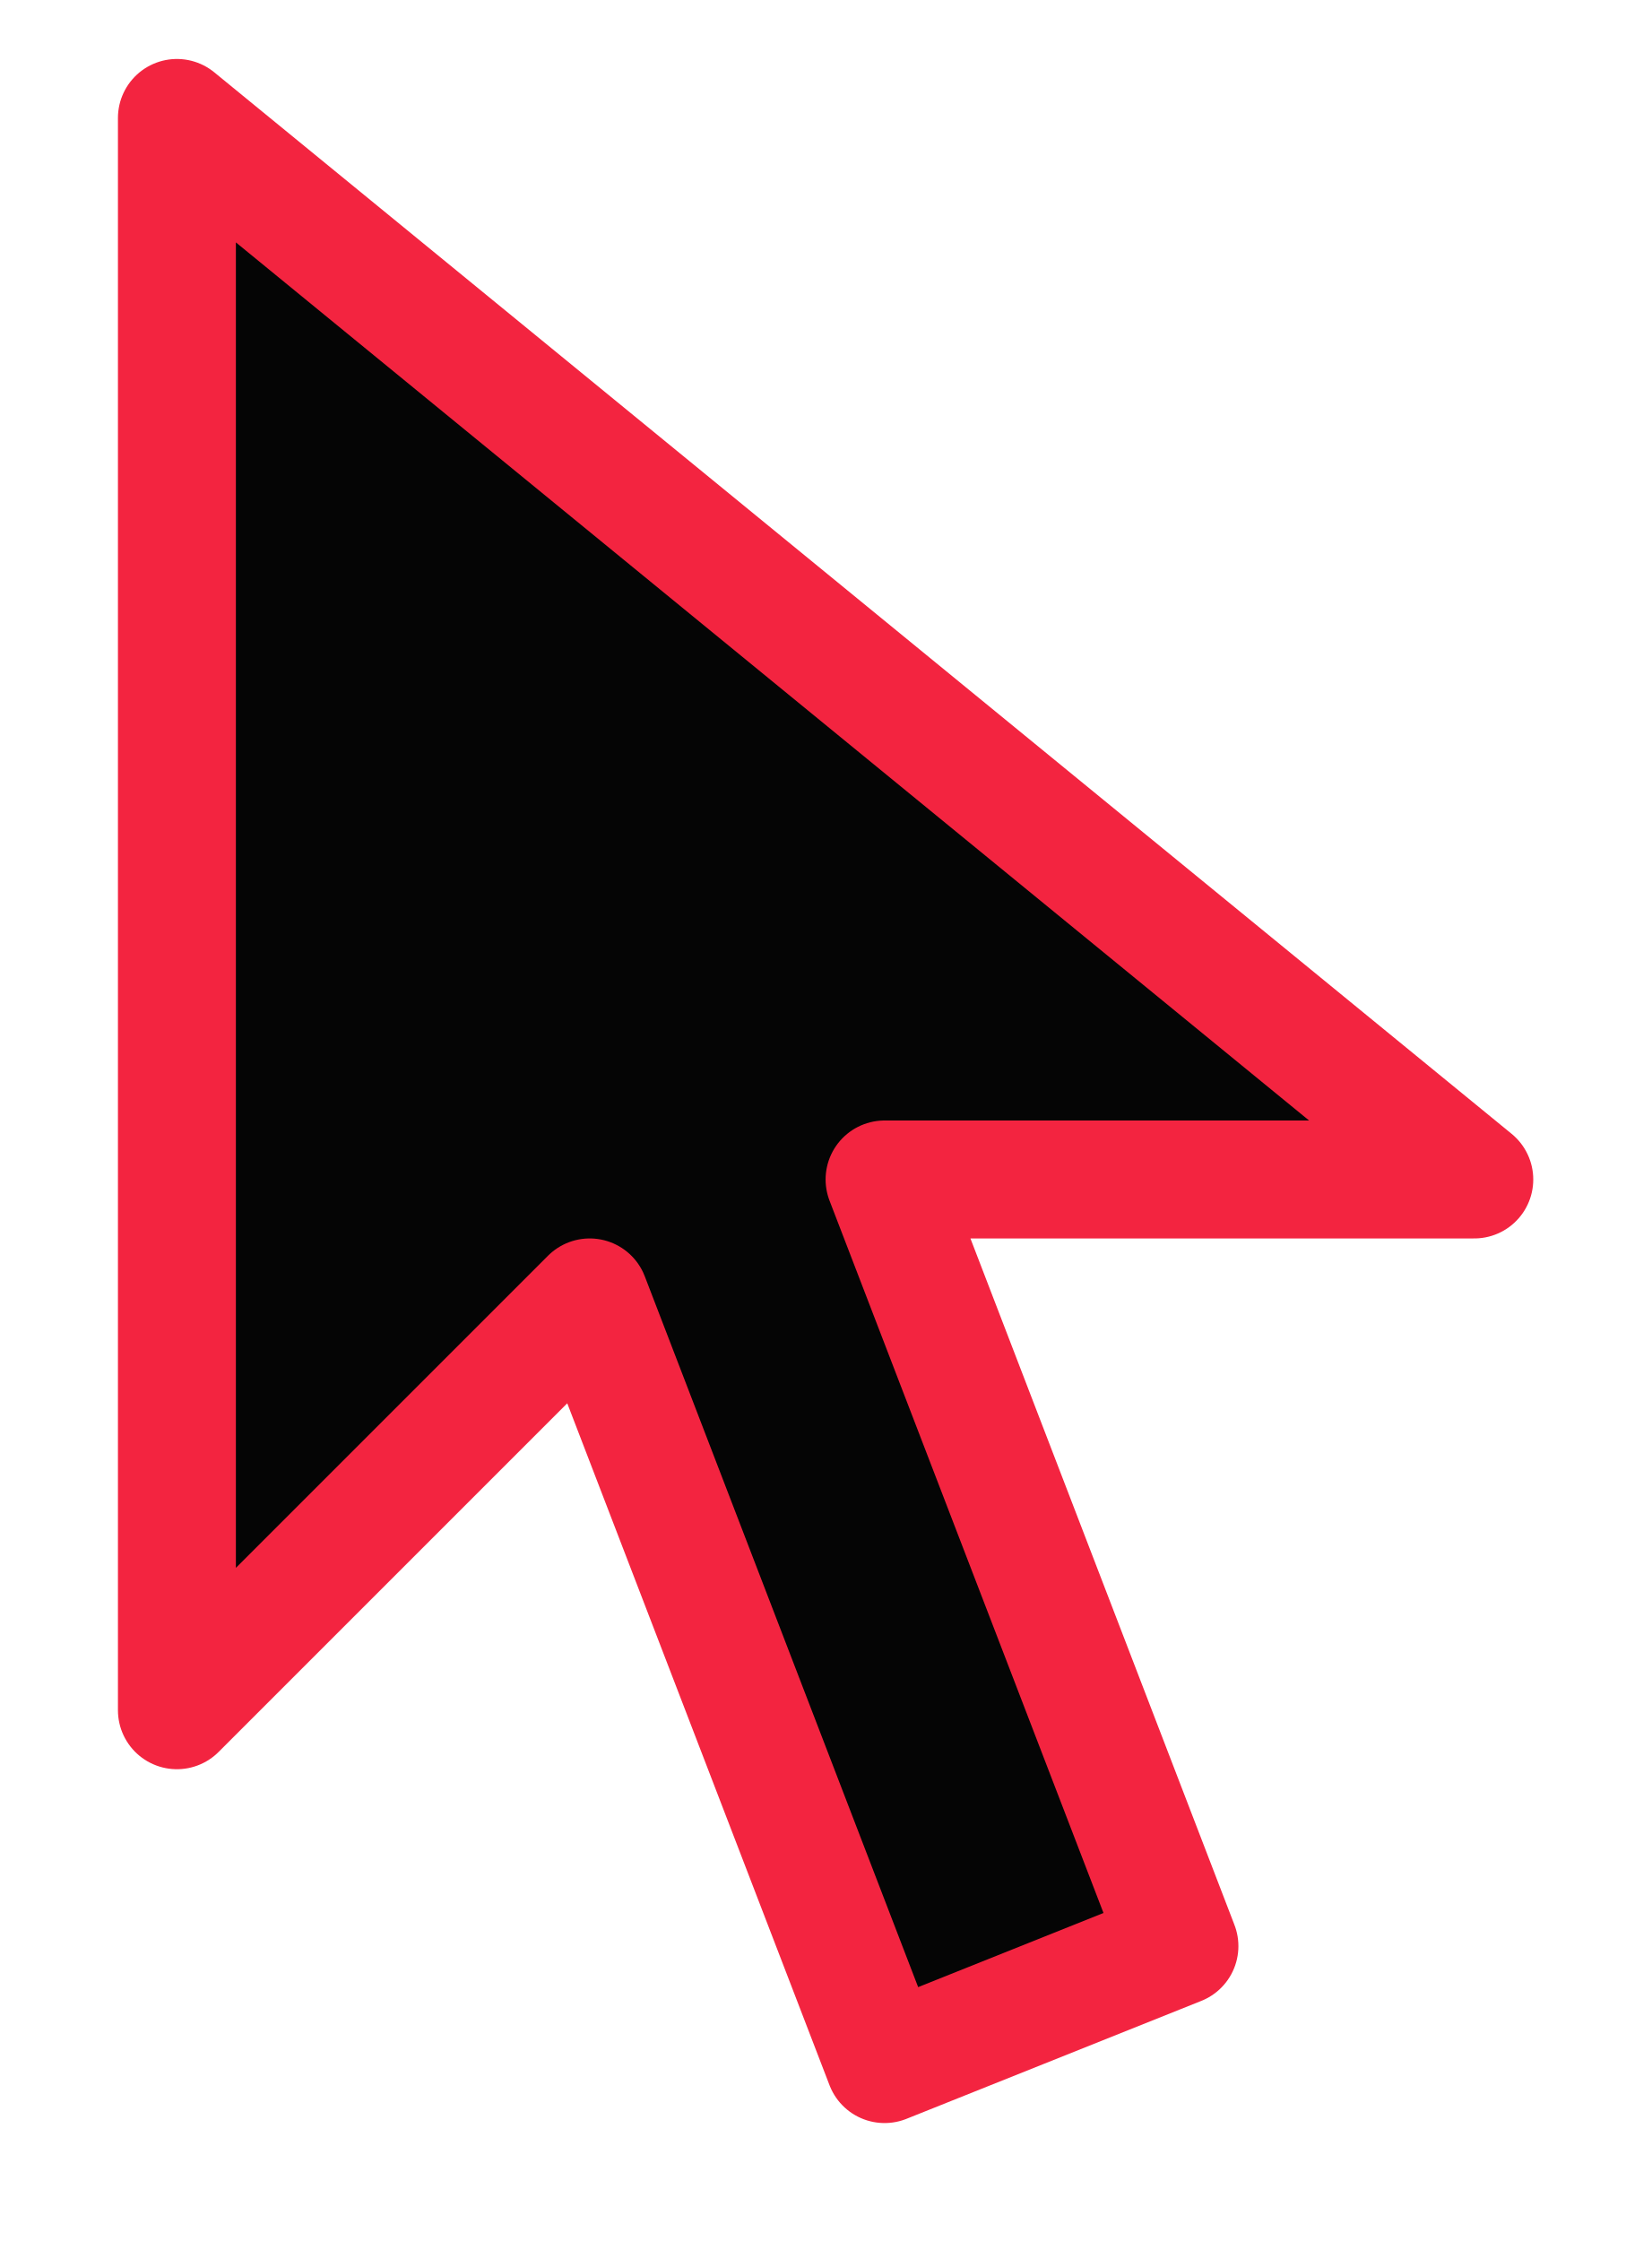
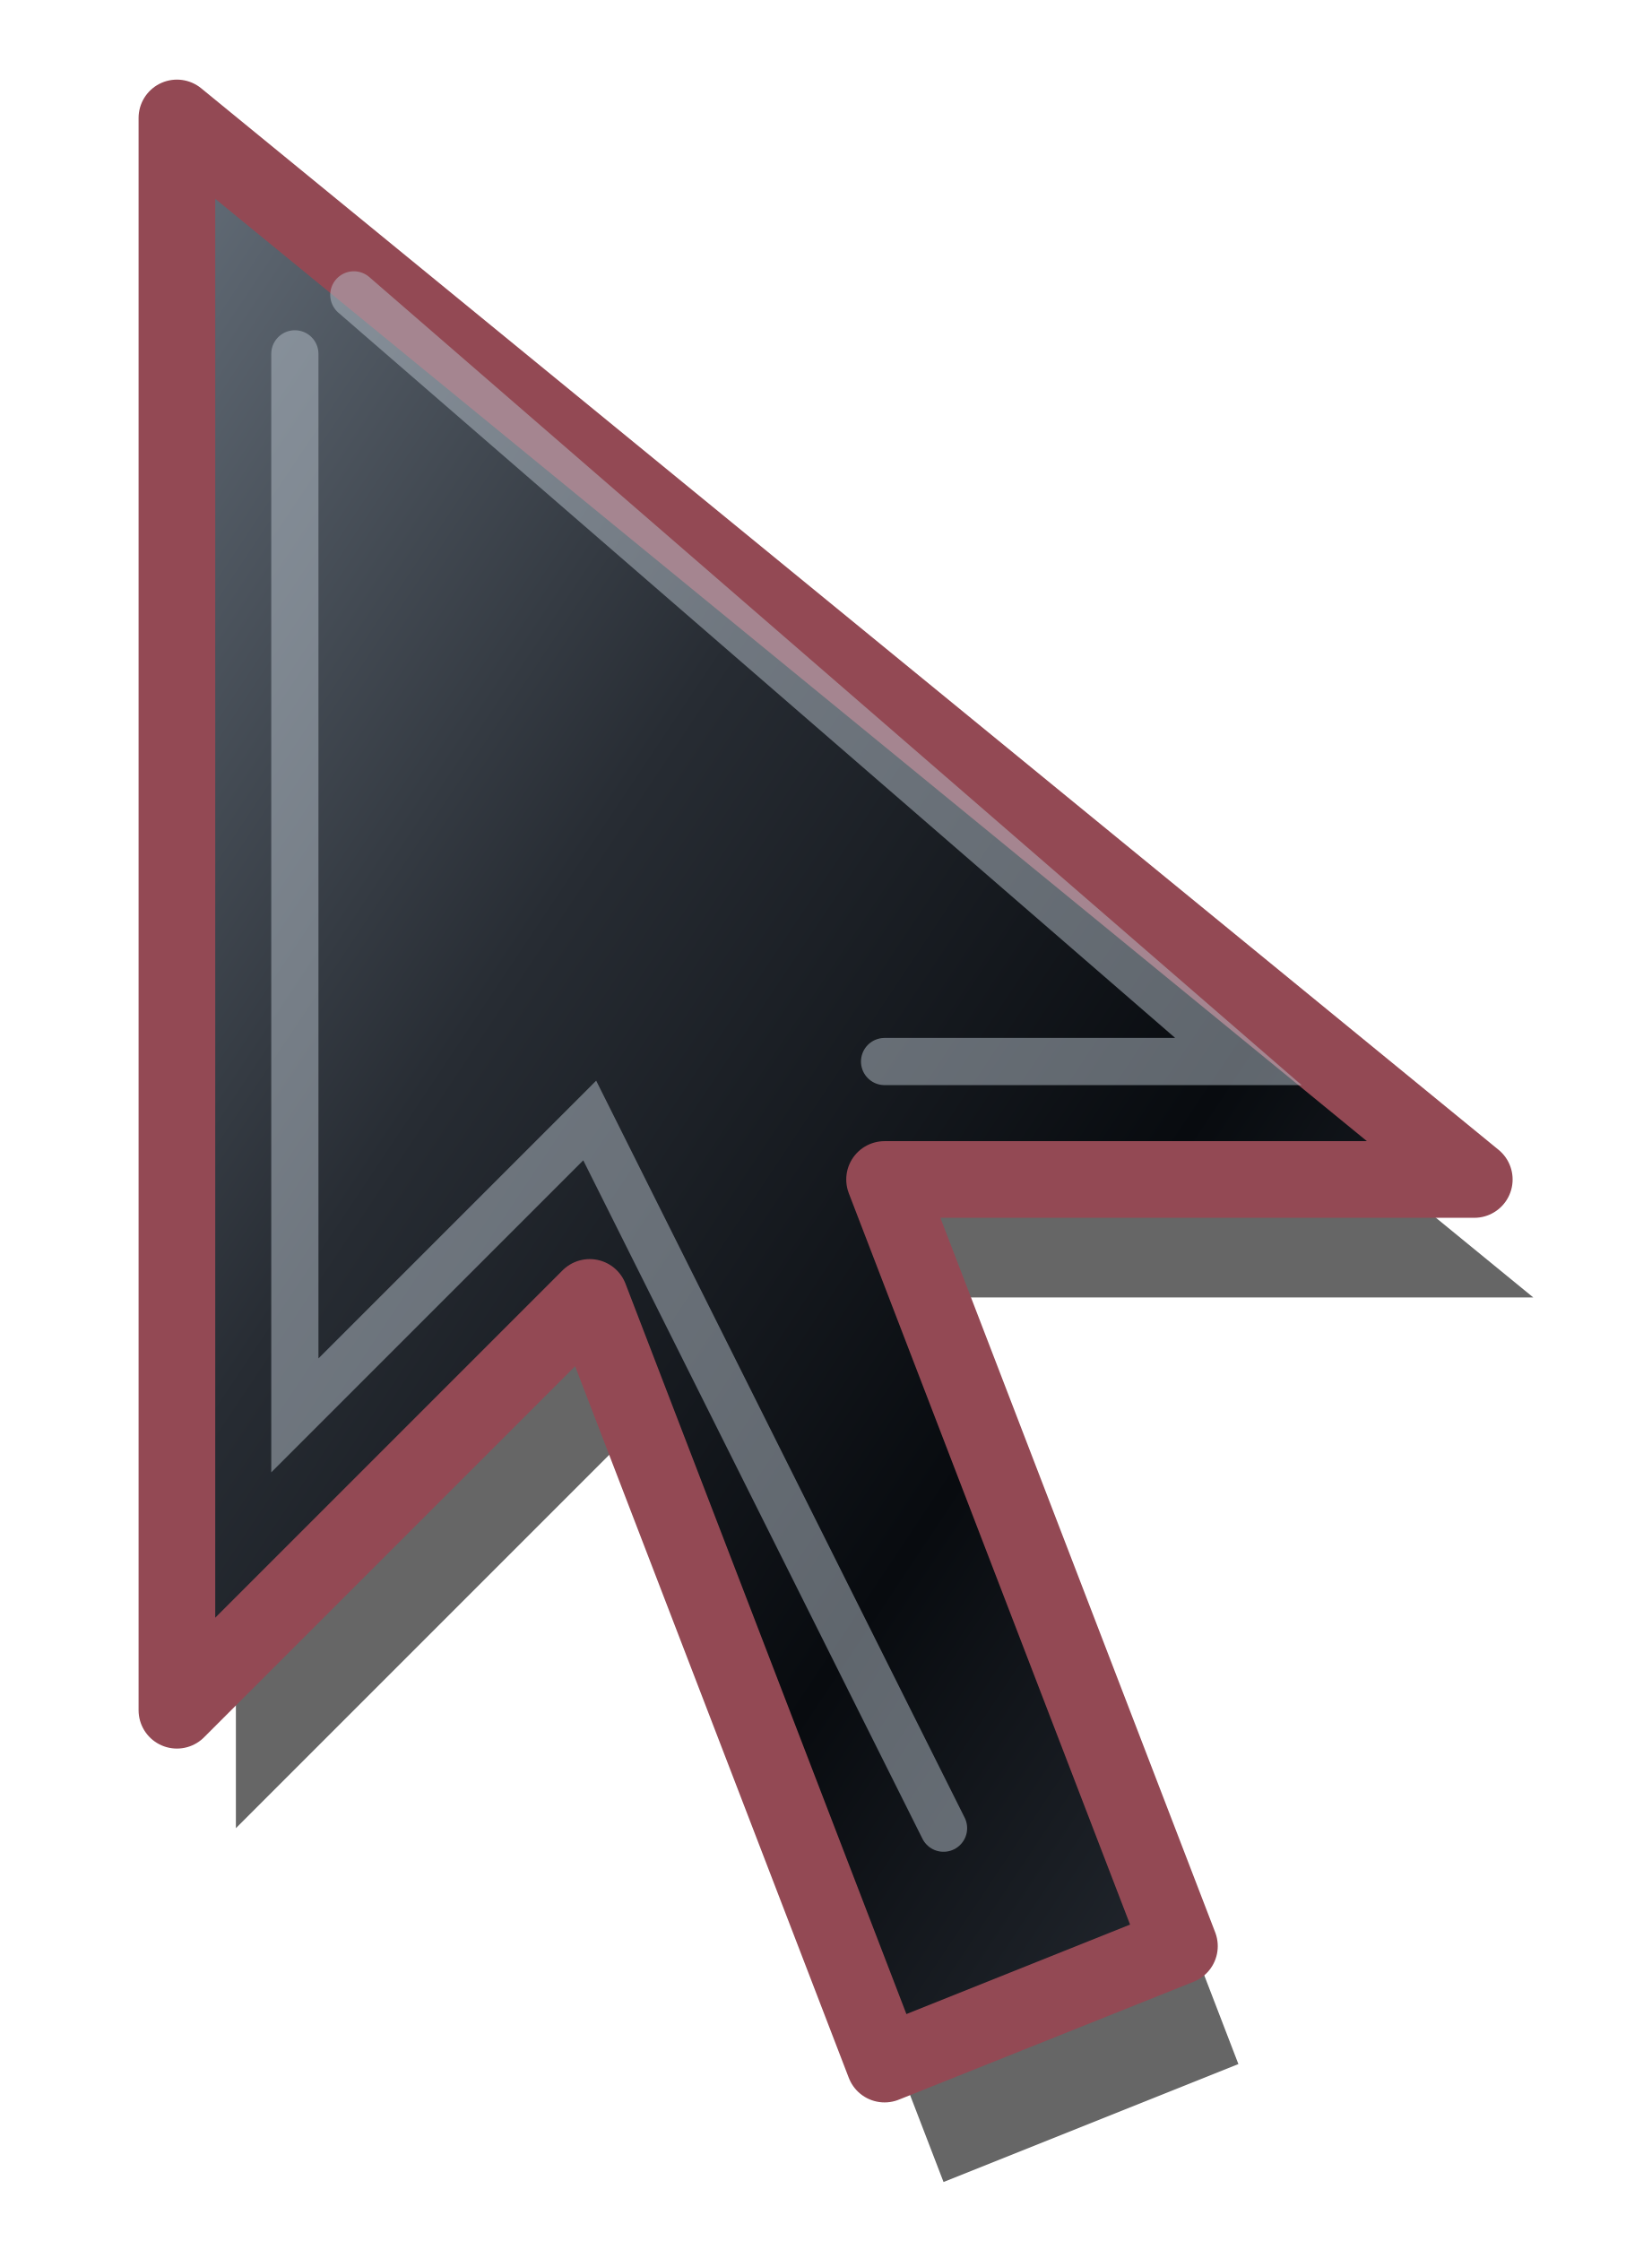
<svg xmlns="http://www.w3.org/2000/svg" width="28" height="38" viewBox="0 0 28 38">
-   <path d="M3 2V29L10 22L15 35L20 33L15 20H25Z" fill="#050505" stroke="#f32440" stroke-width="2" stroke-linecap="round" stroke-linejoin="round" />
+   <defs>
+     <linearGradient id="body" x1="0" y1="0" x2="1" y2="1">
+       <stop stop-color="#66707b" />
+       <stop offset=".35" stop-color="#272c33" />
+       <stop offset=".65" stop-color="#080b0f" />
+       <stop offset="1" stop-color="#343a43" />
+     </linearGradient>
+   </defs>
+   <path d="M4 4V31L11 24L16 37L21 35L16 22H26Z" fill="#0009" />
+   <path d="M3 2V29L10 22L15 35L20 33L15 20H25Z" fill="url(#body)" stroke="#934954" stroke-width="1.3" stroke-linejoin="round" />
+   <path d="M5 6V24L10 19L16 31M6 5L21 18H15" fill="none" stroke="#b9c2cc" stroke-opacity=".5" stroke-width=".8" stroke-linecap="round" />
</svg>
